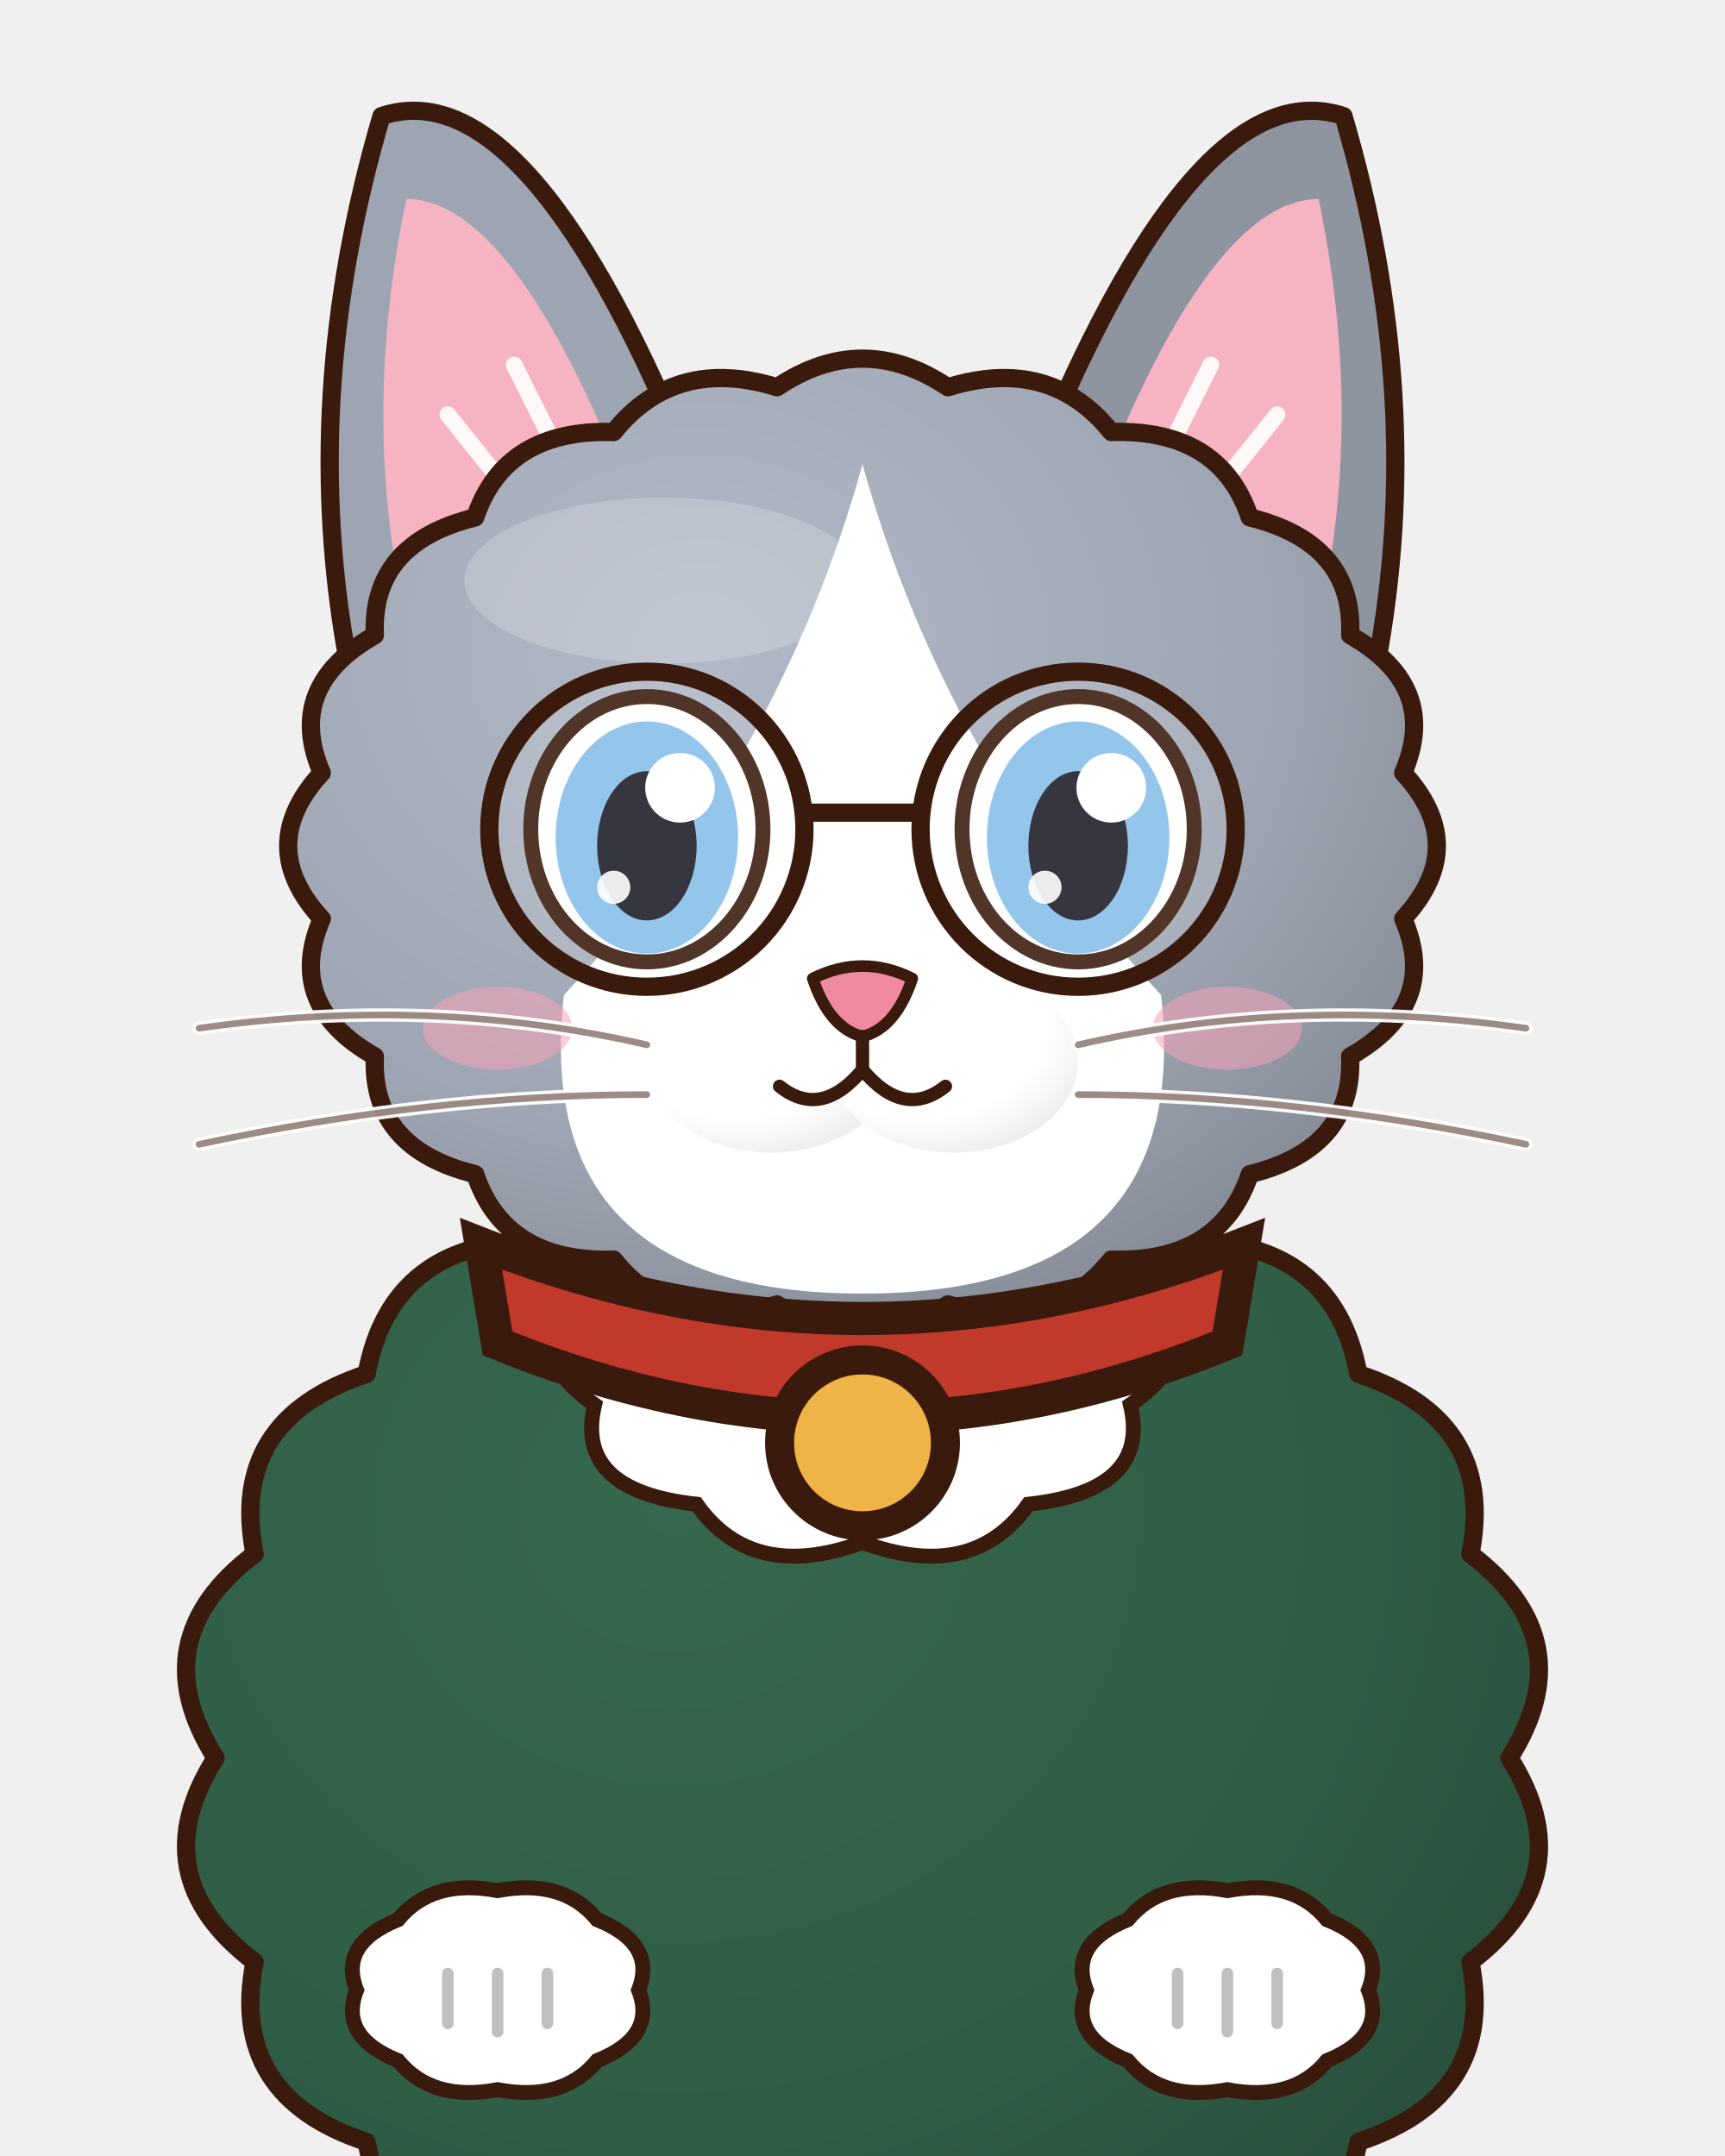
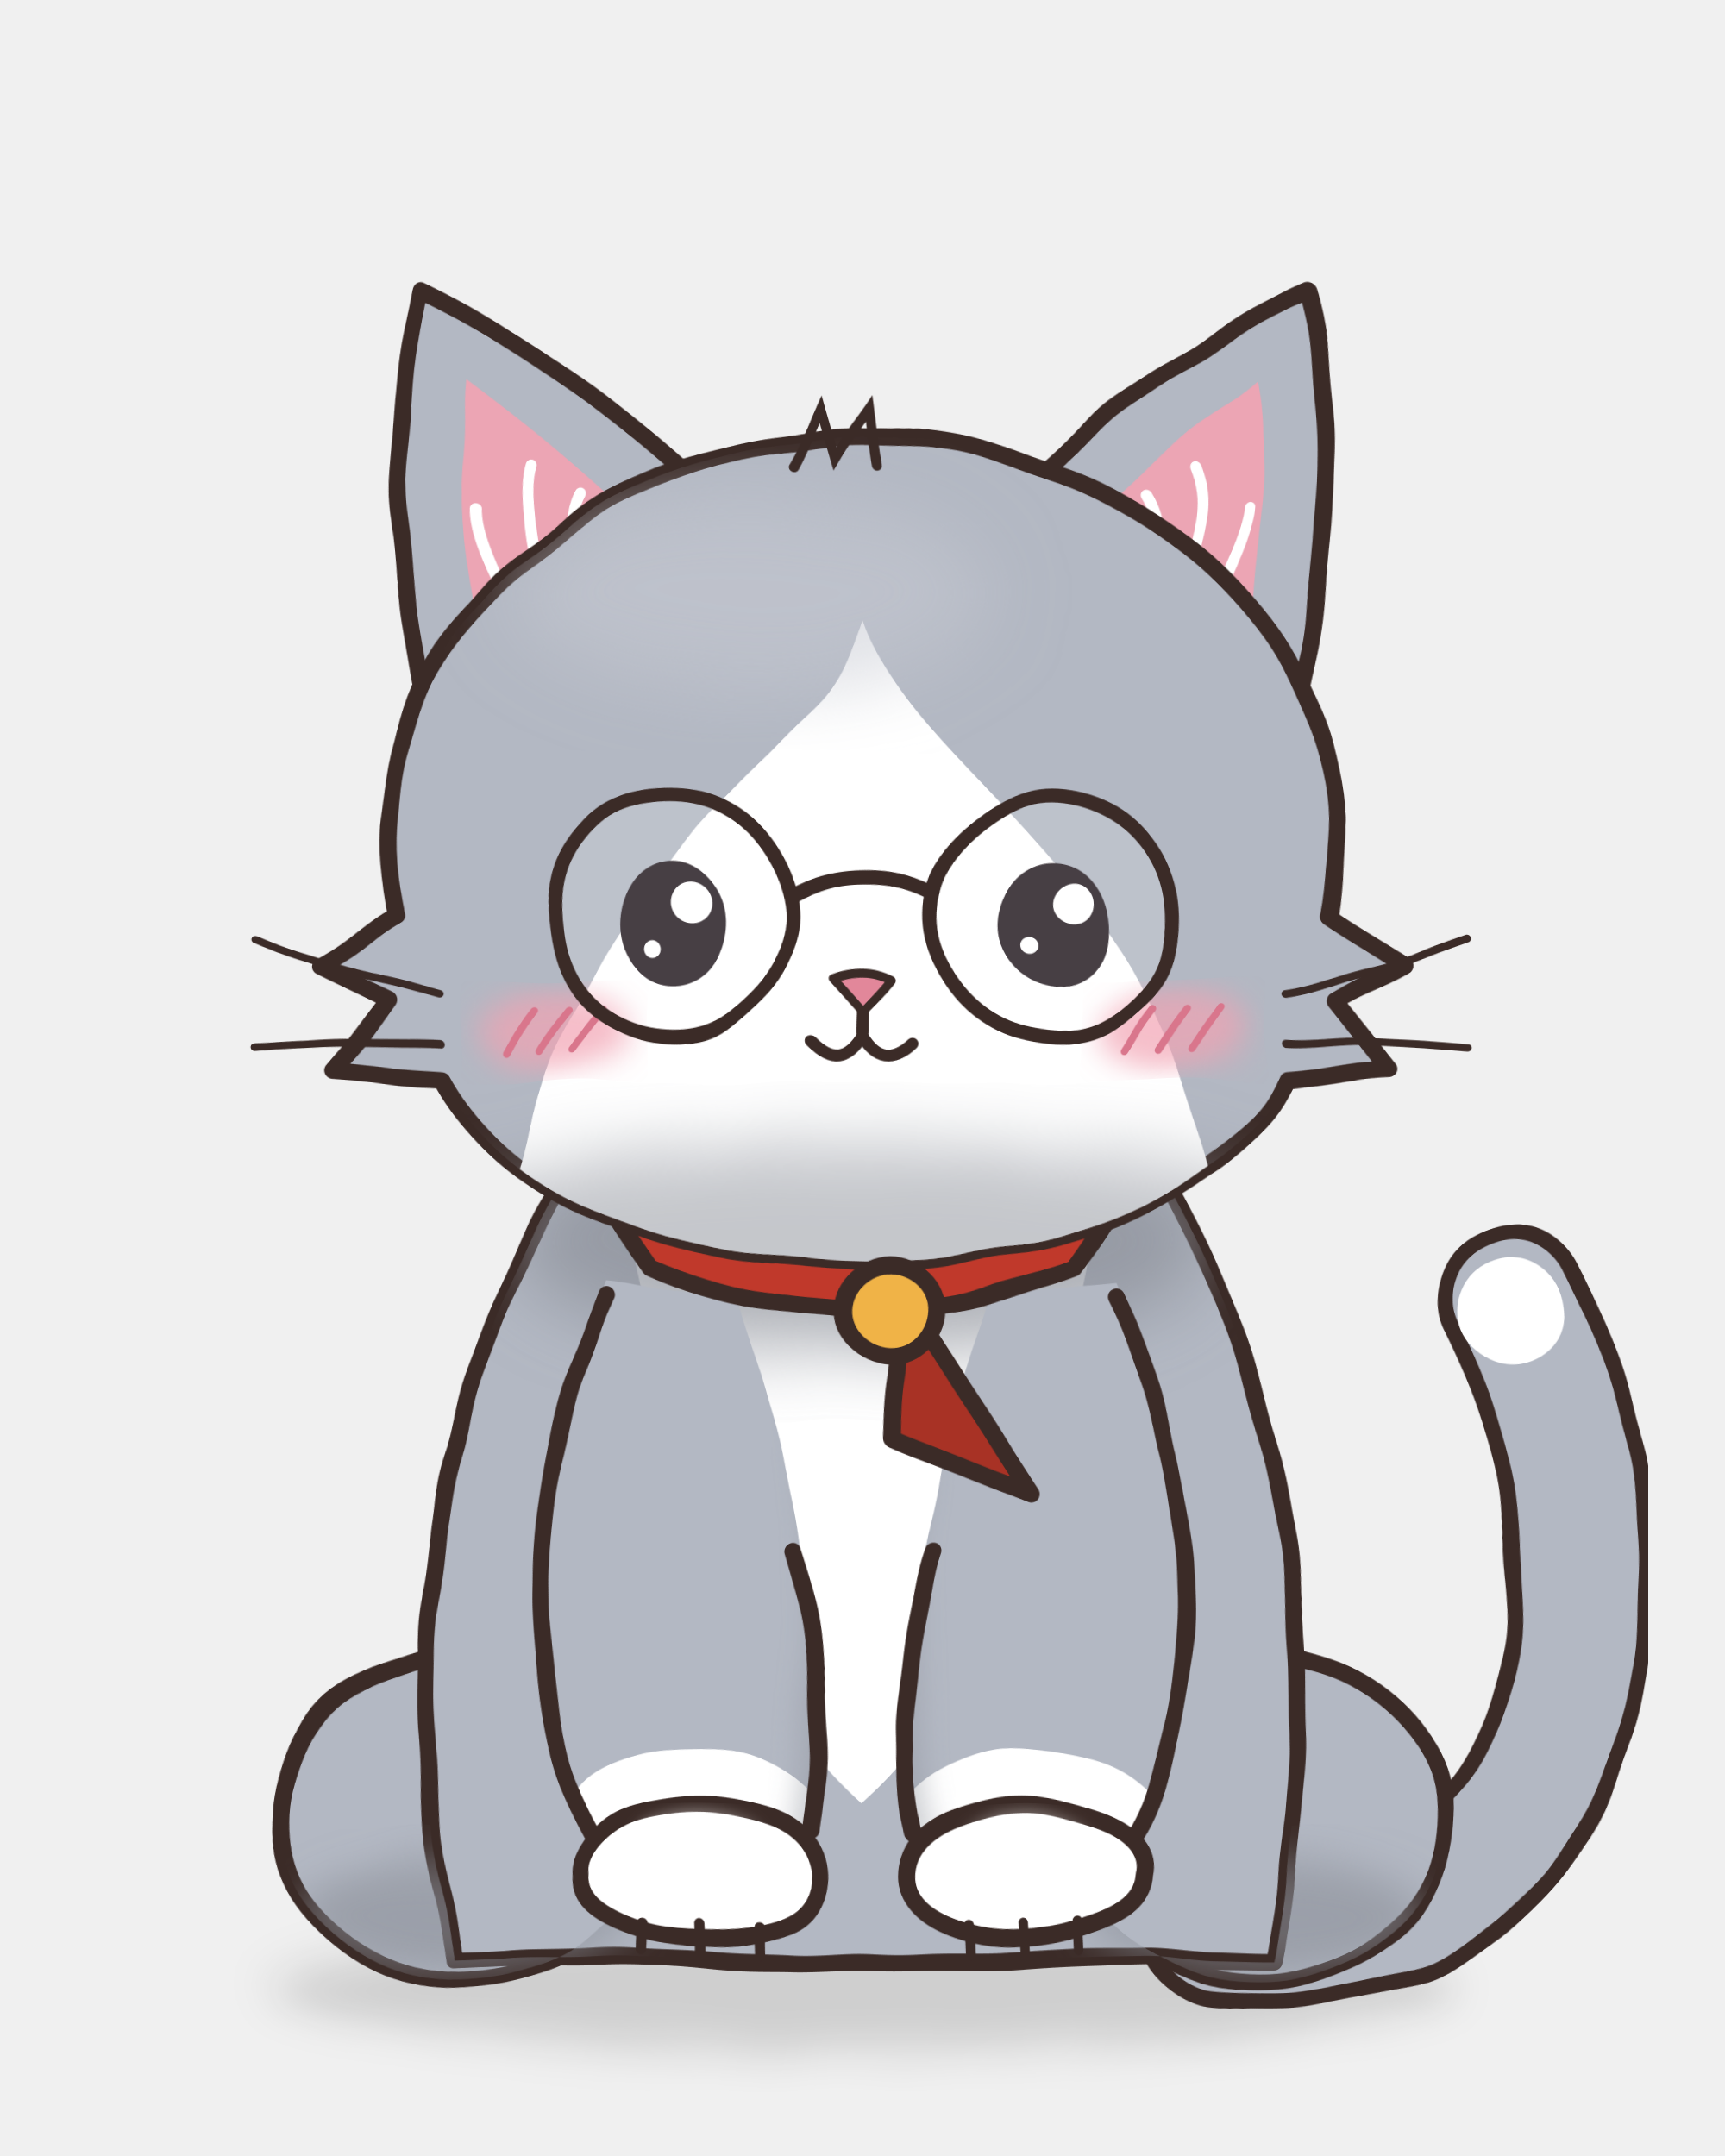
<svg xmlns="http://www.w3.org/2000/svg" viewBox="-104 -252 208 260">
  <defs>
-     <radialGradient id="ofoxgrey02008" cx=".36" cy=".30" r=".85">
-       <stop offset="0" stop-color="#35684e" />
-       <stop offset=".6" stop-color="#2f5d46" />
-       <stop offset="1" stop-color="#254937" />
-     </radialGradient>
-     <radialGradient id="ffoxgrey02008" cx=".36" cy=".30" r=".85">
-       <stop offset="0" stop-color="#b1b9c7" />
-       <stop offset=".6" stop-color="#9ea5b2" />
-       <stop offset="1" stop-color="#7b818b" />
-     </radialGradient>
-     <radialGradient id="wfoxgrey02008" cx=".36" cy=".30" r=".85">
-       <stop offset="0" stop-color="#ffffff" />
-       <stop offset=".6" stop-color="#ffffff" />
-       <stop offset="1" stop-color="#e6e6e6" />
-     </radialGradient>
-     <clipPath id="hfoxgrey02008">
-       <path d="M65.2 -141.2 Q69.7 -130.8 58.8 -124.6 Q59.3 -113.5 46.7 -110.4 Q43.1 -99.7 30.0 -100.1 Q22.6 -90.9 10.3 -94.7 Q0.0 -87.8 -10.3 -94.7 Q-22.6 -90.9 -30.0 -100.1 Q-43.1 -99.7 -46.7 -110.4 Q-59.3 -113.5 -58.8 -124.6 Q-69.7 -130.8 -65.2 -141.2 Q-73.3 -150.0 -65.2 -158.8 Q-69.7 -169.2 -58.8 -175.4 Q-59.3 -186.5 -46.7 -189.6 Q-43.1 -200.3 -30.0 -199.9 Q-22.6 -209.1 -10.3 -205.3 Q-0.0 -212.2 10.3 -205.3 Q22.6 -209.1 30.0 -199.9 Q43.1 -200.3 46.7 -189.6 Q59.3 -186.5 58.8 -175.4 Q69.7 -169.2 65.2 -158.8 Q73.3 -150.0 65.2 -141.2Z" />
-     </clipPath>
+     <filter id="ink" x="-5%" y="-5%" width="110%" height="110%">
+       <feTurbulence type="fractalNoise" baseFrequency=".05" numOctaves="2" seed="3" result="n" />
+       <feDisplacementMap in="SourceGraphic" in2="n" scale="2.2" />
+     </filter>
+     <filter id="pencil">
+       <feTurbulence type="fractalNoise" baseFrequency="1.1 .35" numOctaves="2" seed="5" />
+       <feColorMatrix values="0 0 0 0 .25  0 0 0 0 .2  0 0 0 0 .18  0 0 0 .22 -.02" />
+       <feComposite in2="SourceGraphic" operator="in" />
+     </filter>
+     <filter id="blur1">
+       <feGaussianBlur stdDeviation="1" />
+     </filter>
+     <filter id="blur2">
+       <feGaussianBlur stdDeviation="2" />
+     </filter>
+     <filter id="blur3" x="-30%" y="-30%" width="160%" height="160%">
+       <feGaussianBlur stdDeviation="3" />
+     </filter>
+     <filter id="blur4" x="-30%" y="-30%" width="160%" height="160%">
+       <feGaussianBlur stdDeviation="5" />
+     </filter>
  </defs>
-   <ellipse cx="6" cy="34" rx="78" ry="15" fill="#000" opacity=".15" />
-   <path d="M78.0 -40.0 Q87.0 -25.8 73.3 -15.4 Q76.5 0.8 59.8 6.3 Q56.8 22.4 39.0 22.4 Q30.2 36.6 13.5 30.9 Q0.0 41.5 -13.5 30.9 Q-30.2 36.6 -39.0 22.4 Q-56.8 22.4 -59.8 6.3 Q-76.5 0.8 -73.3 -15.4 Q-87.0 -25.8 -78.0 -40.0 Q-87.0 -54.2 -73.3 -64.6 Q-76.5 -80.8 -59.8 -86.3 Q-56.8 -102.4 -39.0 -102.4 Q-30.2 -116.6 -13.5 -110.9 Q-0.0 -121.5 13.5 -110.9 Q30.2 -116.6 39.0 -102.4 Q56.8 -102.4 59.8 -86.3 Q76.5 -80.8 73.3 -64.6 Q87.0 -54.2 78.0 -40.0Z" fill="url(#ofoxgrey02008)" stroke="#3a1a0c" stroke-width="2.2" stroke-linejoin="round" />
-   <path d="M32.3 -82.6 Q34.8 -72.2 20.0 -70.6 Q13.3 -61.1 0.0 -66.0 Q-13.3 -61.1 -20.0 -70.6 Q-34.8 -72.2 -32.3 -82.6 Q-43.0 -90.0 -32.3 -97.4 Q-34.8 -107.8 -20.0 -109.4 Q-13.3 -118.9 -0.0 -114.0 Q13.3 -118.9 20.0 -109.4 Q34.8 -107.8 32.3 -97.4 Q43.0 -90.0 32.3 -82.6Z" fill="#ffffff" stroke="#3a1a0c" stroke-width="1.8" />
-   <path d="M-20 -194 Q-40 -244 -58 -238 Q-68 -204 -62 -172Z" fill="#9ea5b2" stroke="#3a1a0c" stroke-width="2.2" stroke-linejoin="round" />
-   <path d="M-28 -192 Q-42 -228 -55 -228 Q-60 -204 -56 -182Z" fill="#f6b3c2" />
-   <path d="M-36 -196 l-6 -12 M-42 -192 l-8 -10" stroke="#fff" stroke-width="2" stroke-linecap="round" opacity=".9" />
-   <path d="M20 -194 Q40 -244 58 -238 Q68 -204 62 -172Z" fill="#8e94a0" stroke="#3a1a0c" stroke-width="2.2" stroke-linejoin="round" />
-   <path d="M28 -192 Q42 -228 55 -228 Q60 -204 56 -182Z" fill="#f6b3c2" />
-   <path d="M36 -196 l6 -12 M42 -192 l8 -10" stroke="#fff" stroke-width="2" stroke-linecap="round" opacity=".9" />
-   <path d="M65.2 -141.2 Q69.7 -130.8 58.8 -124.6 Q59.3 -113.5 46.7 -110.4 Q43.1 -99.7 30.0 -100.1 Q22.6 -90.9 10.3 -94.7 Q0.0 -87.8 -10.3 -94.7 Q-22.6 -90.9 -30.0 -100.1 Q-43.1 -99.7 -46.7 -110.4 Q-59.3 -113.5 -58.8 -124.6 Q-69.7 -130.8 -65.2 -141.2 Q-73.3 -150.0 -65.2 -158.8 Q-69.7 -169.2 -58.8 -175.4 Q-59.3 -186.5 -46.7 -189.6 Q-43.1 -200.3 -30.0 -199.9 Q-22.6 -209.1 -10.3 -205.3 Q-0.0 -212.2 10.3 -205.3 Q22.6 -209.1 30.0 -199.9 Q43.1 -200.3 46.7 -189.6 Q59.3 -186.5 58.8 -175.4 Q69.7 -169.2 65.2 -158.8 Q73.3 -150.0 65.2 -141.2Z" fill="url(#ffoxgrey02008)" stroke="#3a1a0c" stroke-width="2.2" stroke-linejoin="round" />
-   <g clip-path="url(#hfoxgrey02008)">
-     <path d="M0 -196 Q-10 -160 -36 -132 Q-40 -96 0 -96 Q40 -96 36 -132 Q10 -160 0 -196Z" fill="#ffffff" />
+   <g transform="translate(0 -150) scale(.85) translate(-120 -94)">
+     <g transform="translate(0,0)">
+       <defs>
+         <clipPath id="hafoxgreyNone">
+           <path d="M54 104 C46 64 82 36 120 36 C158 36 194 64 186 104 L197 111 L187 116 L195 126 L180 127 C170 145 146 153 120 153 C94 153 70 145 60 127 L45 126 L53 116 L43 111 Z" />
+         </clipPath>
+         <clipPath id="bafoxgreyNone">
+           <path d="M78 140 C58 172 54 216 62 252 L178 252 C186 216 182 172 162 140 Z" />
+           <ellipse cx="64" cy="232" rx="27" ry="23" />
+           <ellipse cx="176" cy="232" rx="27" ry="23" />
+         </clipPath>
+       </defs>
+       <g filter="url(#ink)">
+         <ellipse cx="120" cy="256" rx="84" ry="9" fill="#000" opacity=".14" filter="url(#blur3)" />
+         <path d="M170 248 C224 254 232 196 212 158" stroke="#3b2b27" stroke-width="21" fill="none" stroke-linecap="round" />
+         <path d="M170 248 C224 254 232 196 212 158" stroke="#b3b8c3" stroke-width="16.5" fill="none" stroke-linecap="round" />
+         <circle cx="212" cy="160" r="7.5" fill="#ffffff" />
+         <ellipse cx="64" cy="232" rx="27" ry="23" stroke="#3b2b27" stroke-width="2.4" stroke-linejoin="round" stroke-linecap="round" fill="#b3b8c3" />
+         <ellipse cx="176" cy="232" rx="27" ry="23" stroke="#3b2b27" stroke-width="2.4" stroke-linejoin="round" stroke-linecap="round" fill="#b3b8c3" />
+         <path d="M78 140 C58 172 54 216 62 252 L178 252 C186 216 182 172 162 140 Z" stroke="#3b2b27" stroke-width="2.4" stroke-linejoin="round" stroke-linecap="round" fill="#b3b8c3" />
+         <g clip-path="url(#bafoxgreyNone)">
+           <path d="M86 140 C92 180 98 210 120 230 C142 210 148 180 154 140 Z" fill="#ffffff" />
+           <ellipse cx="120" cy="150" rx="50" ry="16" fill="#8b8f98" opacity=".7" filter="url(#blur4)" />
+           <ellipse cx="64" cy="246" rx="24" ry="8" fill="#8b8f98" opacity=".6" filter="url(#blur3)" />
+           <ellipse cx="176" cy="246" rx="24" ry="8" fill="#8b8f98" opacity=".6" filter="url(#blur3)" />
+         </g>
+         <path d="M84 156 C70 188 72 222 84 238 L112 236 C115 214 112 186 102 158 Z" fill="#b3b8c3" />
+         <clipPath id="aafoxgreyNone1">
+           <path d="M84 156 C70 188 72 222 84 238 L112 236 C115 214 112 186 102 158 Z" />
+         </clipPath>
+         <g clip-path="url(#aafoxgreyNone1)">
+           <ellipse cx="96" cy="236" rx="20" ry="14" fill="#ffffff" />
+           <path d="M108 160 C114 190 114 214 110 236 L120 236 L120 160Z" fill="#8b8f98" opacity=".45" filter="url(#blur2)" />
+         </g>
+         <path d="M84 158 C70 188 72 222 84 238" fill="none" stroke="#3b2b27" stroke-width="2.4" stroke-linejoin="round" stroke-linecap="round" />
+         <path d="M113 234 C115 220 114 206 110 194" fill="none" stroke="#3b2b27" stroke-width="2.4" stroke-linejoin="round" stroke-linecap="round" />
+         <path d="M80 240 C78 228 114 226 114 240 C114 252 80 252 80 240Z" stroke="#3b2b27" stroke-width="2.4" stroke-linejoin="round" stroke-linecap="round" fill="#ffffff" />
+         <path d="M89 247 v4" stroke="#3b2b27" stroke-width="1.4" fill="none" stroke-linecap="round" />
+         <path d="M97 247 v4" stroke="#3b2b27" stroke-width="1.4" fill="none" stroke-linecap="round" />
+         <path d="M105 247 v4" stroke="#3b2b27" stroke-width="1.4" fill="none" stroke-linecap="round" />
+         <ellipse cx="97" cy="235" rx="9" ry="4" fill="#fff" opacity=".35" filter="url(#blur1)" />
+         <path d="M156 156 C170 188 168 222 156 238 L128 236 C125 214 128 186 138 158 Z" fill="#b3b8c3" />
+         <clipPath id="aafoxgreyNone-1">
+           <path d="M156 156 C170 188 168 222 156 238 L128 236 C125 214 128 186 138 158 Z" />
+         </clipPath>
+         <g clip-path="url(#aafoxgreyNone-1)">
+           <ellipse cx="144" cy="236" rx="20" ry="14" fill="#ffffff" />
+           <path d="M132 160 C126 190 126 214 130 236 L120 236 L120 160Z" fill="#8b8f98" opacity=".45" filter="url(#blur2)" />
+         </g>
+         <path d="M156 158 C170 188 168 222 156 238" fill="none" stroke="#3b2b27" stroke-width="2.4" stroke-linejoin="round" stroke-linecap="round" />
+         <path d="M127 234 C125 220 126 206 130 194" fill="none" stroke="#3b2b27" stroke-width="2.4" stroke-linejoin="round" stroke-linecap="round" />
+         <path d="M160 240 C162 228 126 226 126 240 C126 252 160 252 160 240Z" stroke="#3b2b27" stroke-width="2.4" stroke-linejoin="round" stroke-linecap="round" fill="#ffffff" />
+         <path d="M151 247 v4" stroke="#3b2b27" stroke-width="1.4" fill="none" stroke-linecap="round" />
+         <path d="M143 247 v4" stroke="#3b2b27" stroke-width="1.4" fill="none" stroke-linecap="round" />
+         <path d="M135 247 v4" stroke="#3b2b27" stroke-width="1.4" fill="none" stroke-linecap="round" />
+         <ellipse cx="143" cy="235" rx="9" ry="4" fill="#fff" opacity=".35" filter="url(#blur1)" />
+         <path d="M84 145 Q120 160 156 145 L150 154 Q120 166 90 154 Z" stroke="#3b2b27" stroke-width="2.4" stroke-linejoin="round" stroke-linecap="round" fill="#c0392b" />
+         <path d="M126 158 L144 186 L124 178 Z" stroke="#3b2b27" stroke-width="2.4" stroke-linejoin="round" stroke-linecap="round" fill="#a83225" />
+         <circle cx="124" cy="159" r="5" stroke="#3b2b27" stroke-width="2.4" stroke-linejoin="round" stroke-linecap="round" fill="#9d2e23" />
+         <path d="M60 82 C54 58 52 34 57 15 C76 25 92 37 103 49 Z" stroke="#3b2b27" stroke-width="2.4" stroke-linejoin="round" stroke-linecap="round" fill="#b3b8c3" />
+         <path d="M67 72 C63 54 62 40 64 28 C75 36 84 44 92 52 Z" fill="#f2a3b3" opacity=".9" />
+         <path d="M 180 82 C 186 58 188 34 183 15 C 164 25 148 37 137 49 Z" stroke="#3b2b27" stroke-width="2.4" stroke-linejoin="round" stroke-linecap="round" fill="#b3b8c3" />
+         <path d="M 173 72 C 177 54 178 40 176 28 C 165 36 156 44 148 52 Z" fill="#f2a3b3" opacity=".9" />
+         <path d="M74 56 q-3 -10 -1 -16 M79 58 q-2 -9 1 -14 M69 58 q-4 -8 -4 -12" stroke="#fff" stroke-width="1.6" fill="none" stroke-linecap="round" />
+         <path d="M166 56 q3 -10 1 -16 M161 58 q2 -9 -1 -14 M171 58 q4 -8 4 -12" stroke="#fff" stroke-width="1.6" fill="none" stroke-linecap="round" />
+         <path d="M54 104 C46 64 82 36 120 36 C158 36 194 64 186 104 L197 111 L187 116 L195 126 L180 127 C170 145 146 153 120 153 C94 153 70 145 60 127 L45 126 L53 116 L43 111 Z" stroke="#3b2b27" stroke-width="2.4" stroke-linejoin="round" stroke-linecap="round" fill="#b3b8c3" />
+         <g clip-path="url(#hafoxgreyNone)">
+           <path d="M120 62 C128 86 168 98 172 160 L68 160 C72 98 112 86 120 62 Z" fill="#ffffff" />
+           <ellipse cx="104" cy="58" rx="34" ry="14" fill="#c6c9d2" opacity=".55" filter="url(#blur4)" />
+           <ellipse cx="120" cy="150" rx="70" ry="14" fill="#8b8f98" opacity=".5" filter="url(#blur4)" />
+         </g>
+         <path d="M110 40 l4 -8 l2 7 l5 -7 l1 8" stroke="#3b2b27" stroke-width="1.4" fill="none" stroke-linecap="round" />
+         <ellipse cx="93" cy="105" rx="7.6" ry="8.74" fill="#2a2026" />
+         <circle cx="95.66" cy="101.96" r="2.888" fill="#fff" />
+         <circle cx="89.96" cy="108.42" r="1.216" fill="#fff" />
+         <ellipse cx="76" cy="120" rx="11" ry="6" fill="#f2a3b3" opacity="0.7" filter="url(#blur2)" />
+         <path d="M69 123 l4 -6" stroke="#d9768c" stroke-width="1.1" stroke-linecap="round" />
+         <path d="M74 123 l4 -6" stroke="#d9768c" stroke-width="1.1" stroke-linecap="round" />
+         <path d="M79 123 l4 -6" stroke="#d9768c" stroke-width="1.1" stroke-linecap="round" />
+         <path d="M60 115 q-14 -3.2 -26 -7.6" stroke="#3b2b27" stroke-width="1.1" fill="none" stroke-linecap="round" />
+         <path d="M60 122 q-14 -0.4 -26 0.8" stroke="#3b2b27" stroke-width="1.1" fill="none" stroke-linecap="round" />
+         <ellipse cx="147" cy="105" rx="7.6" ry="8.74" fill="#2a2026" />
+         <circle cx="149.66" cy="101.96" r="2.888" fill="#fff" />
+         <circle cx="143.96" cy="108.42" r="1.216" fill="#fff" />
+         <ellipse cx="164" cy="120" rx="11" ry="6" fill="#f2a3b3" opacity="0.7" filter="url(#blur2)" />
+         <path d="M157 123 l4 -6" stroke="#d9768c" stroke-width="1.1" stroke-linecap="round" />
+         <path d="M162 123 l4 -6" stroke="#d9768c" stroke-width="1.1" stroke-linecap="round" />
+         <path d="M167 123 l4 -6" stroke="#d9768c" stroke-width="1.1" stroke-linecap="round" />
+         <path d="M180 115 q14 -3.2 26 -7.6" stroke="#3b2b27" stroke-width="1.1" fill="none" stroke-linecap="round" />
+         <path d="M180 122 q14 -0.4 26 0.8" stroke="#3b2b27" stroke-width="1.1" fill="none" stroke-linecap="round" />
+         <path d="M116 113 Q120 111 124 113 L120 117.5 Z" fill="#e2879a" stroke="#3b2b27" stroke-width="1.2" stroke-linejoin="round" />
+         <path d="M120 117.5 v3 M113 122 Q117 126 120 121 Q123 126 127 122" stroke="#3b2b27" fill="none" stroke-linecap="round" stroke-linejoin="round" stroke-width="1.7" />
+         <circle cx="124" cy="160" r="6.5" stroke="#3b2b27" stroke-width="2.4" stroke-linejoin="round" stroke-linecap="round" fill="#f0b347" />
+         <circle cx="93" cy="104" r="17" fill="#fff" fill-opacity=".14" stroke="#3b2b27" stroke-width="2" />
+         <circle cx="147" cy="104" r="17" fill="#fff" fill-opacity=".14" stroke="#3b2b27" stroke-width="2" />
+         <path d="M110 101 Q120 96 130 101" stroke="#3b2b27" stroke-width="2" fill="none" />
+       </g>
+     </g>
  </g>
-   <ellipse cx="-24" cy="-182" rx="24" ry="10" fill="#fff" opacity=".2" />
-   <ellipse cx="-11" cy="-124" rx="15" ry="11" fill="url(#wfoxgrey02008)" />
-   <ellipse cx="11" cy="-124" rx="15" ry="11" fill="url(#wfoxgrey02008)" />
-   <ellipse cx="-26" cy="-152" rx="14" ry="16" fill="#fff" stroke="#3a1a0c" stroke-width="1.8" />
-   <ellipse cx="-26" cy="-151" rx="11" ry="14" fill="#86bde8" />
-   <ellipse cx="-26" cy="-150" rx="6" ry="9" fill="#1b1b26" />
-   <circle cx="-22" cy="-157" r="4.2" fill="#fff" />
-   <circle cx="-30" cy="-145" r="2" fill="#fff" opacity=".9" />
-   <ellipse cx="-44" cy="-128" rx="9" ry="5" fill="#f6a3b6" opacity=".55" />
-   <path d="M-26 -126 Q-52 -132 -80 -128 M-26 -120 Q-52 -120 -80 -114" fill="none" stroke="#fff" stroke-width="1.6" stroke-linecap="round" opacity=".95" />
-   <path d="M-26 -126 Q-52 -132 -80 -128 M-26 -120 Q-52 -120 -80 -114" fill="none" stroke="#3a1a0c" stroke-width=".8" stroke-linecap="round" opacity=".5" />
-   <ellipse cx="26" cy="-152" rx="14" ry="16" fill="#fff" stroke="#3a1a0c" stroke-width="1.8" />
-   <ellipse cx="26" cy="-151" rx="11" ry="14" fill="#86bde8" />
-   <ellipse cx="26" cy="-150" rx="6" ry="9" fill="#1b1b26" />
-   <circle cx="30" cy="-157" r="4.2" fill="#fff" />
-   <circle cx="22" cy="-145" r="2" fill="#fff" opacity=".9" />
-   <ellipse cx="44" cy="-128" rx="9" ry="5" fill="#f6a3b6" opacity=".55" />
-   <path d="M26 -126 Q52 -132 80 -128 M26 -120 Q52 -120 80 -114" fill="none" stroke="#fff" stroke-width="1.6" stroke-linecap="round" opacity=".95" />
-   <path d="M26 -126 Q52 -132 80 -128 M26 -120 Q52 -120 80 -114" fill="none" stroke="#3a1a0c" stroke-width=".8" stroke-linecap="round" opacity=".5" />
-   <path d="M-6 -134 Q0 -137 6 -134 Q4 -128 0 -127 Q-4 -128 -6 -134Z" fill="#ef8aa0" stroke="#3a1a0c" stroke-width="1.4" stroke-linejoin="round" />
-   <path d="M0 -127 V-123 M0 -123 Q-5 -117 -10 -121 M0 -123 Q5 -117 10 -121" fill="none" stroke="#3a1a0c" stroke-width="1.6" stroke-linecap="round" />
-   <circle cx="-26" cy="-152" r="19" fill="#fff" fill-opacity=".12" stroke="#3a1a0c" stroke-width="2.2" />
-   <circle cx="26" cy="-152" r="19" fill="#fff" fill-opacity=".12" stroke="#3a1a0c" stroke-width="2.2" />
-   <path d="M-7 -154 H7" stroke="#3a1a0c" stroke-width="2.2" />
-   <path d="M-46 -102 Q0 -84 46 -102 L44 -90 Q0 -72 -44 -90Z" fill="#c0392b" stroke="#3a1a0c" stroke-width="4" />
-   <circle cx="0" cy="-78" r="10" fill="#f0b347" stroke="#3a1a0c" stroke-width="3.5" />
-   <path d="M-27.0 -12.0 Q-24.8 -6.4 -32.0 -3.5 Q-36.1 1.5 -44.0 0.0 Q-51.9 1.5 -56.0 -3.5 Q-63.2 -6.4 -61.0 -12.0 Q-63.2 -17.6 -56.0 -20.5 Q-51.9 -25.5 -44.0 -24.0 Q-36.1 -25.5 -32.0 -20.5 Q-24.8 -17.6 -27.0 -12.0Z" fill="#ffffff" stroke="#3a1a0c" stroke-width="1.8" />
-   <path d="M-50 -8 v-6 M-44 -7 v-7 M-38 -8 v-6" stroke="#bfbfbf" stroke-width="1.4" stroke-linecap="round" />
-   <path d="M61.0 -12.0 Q63.2 -6.4 56.0 -3.5 Q51.9 1.5 44.0 0.0 Q36.1 1.5 32.0 -3.5 Q24.8 -6.4 27.0 -12.0 Q24.8 -17.6 32.0 -20.5 Q36.1 -25.5 44.0 -24.0 Q51.9 -25.5 56.0 -20.5 Q63.2 -17.6 61.0 -12.0Z" fill="#ffffff" stroke="#3a1a0c" stroke-width="1.8" />
-   <path d="M38 -8 v-6 M44 -7 v-7 M50 -8 v-6" stroke="#bfbfbf" stroke-width="1.4" stroke-linecap="round" />
</svg>
